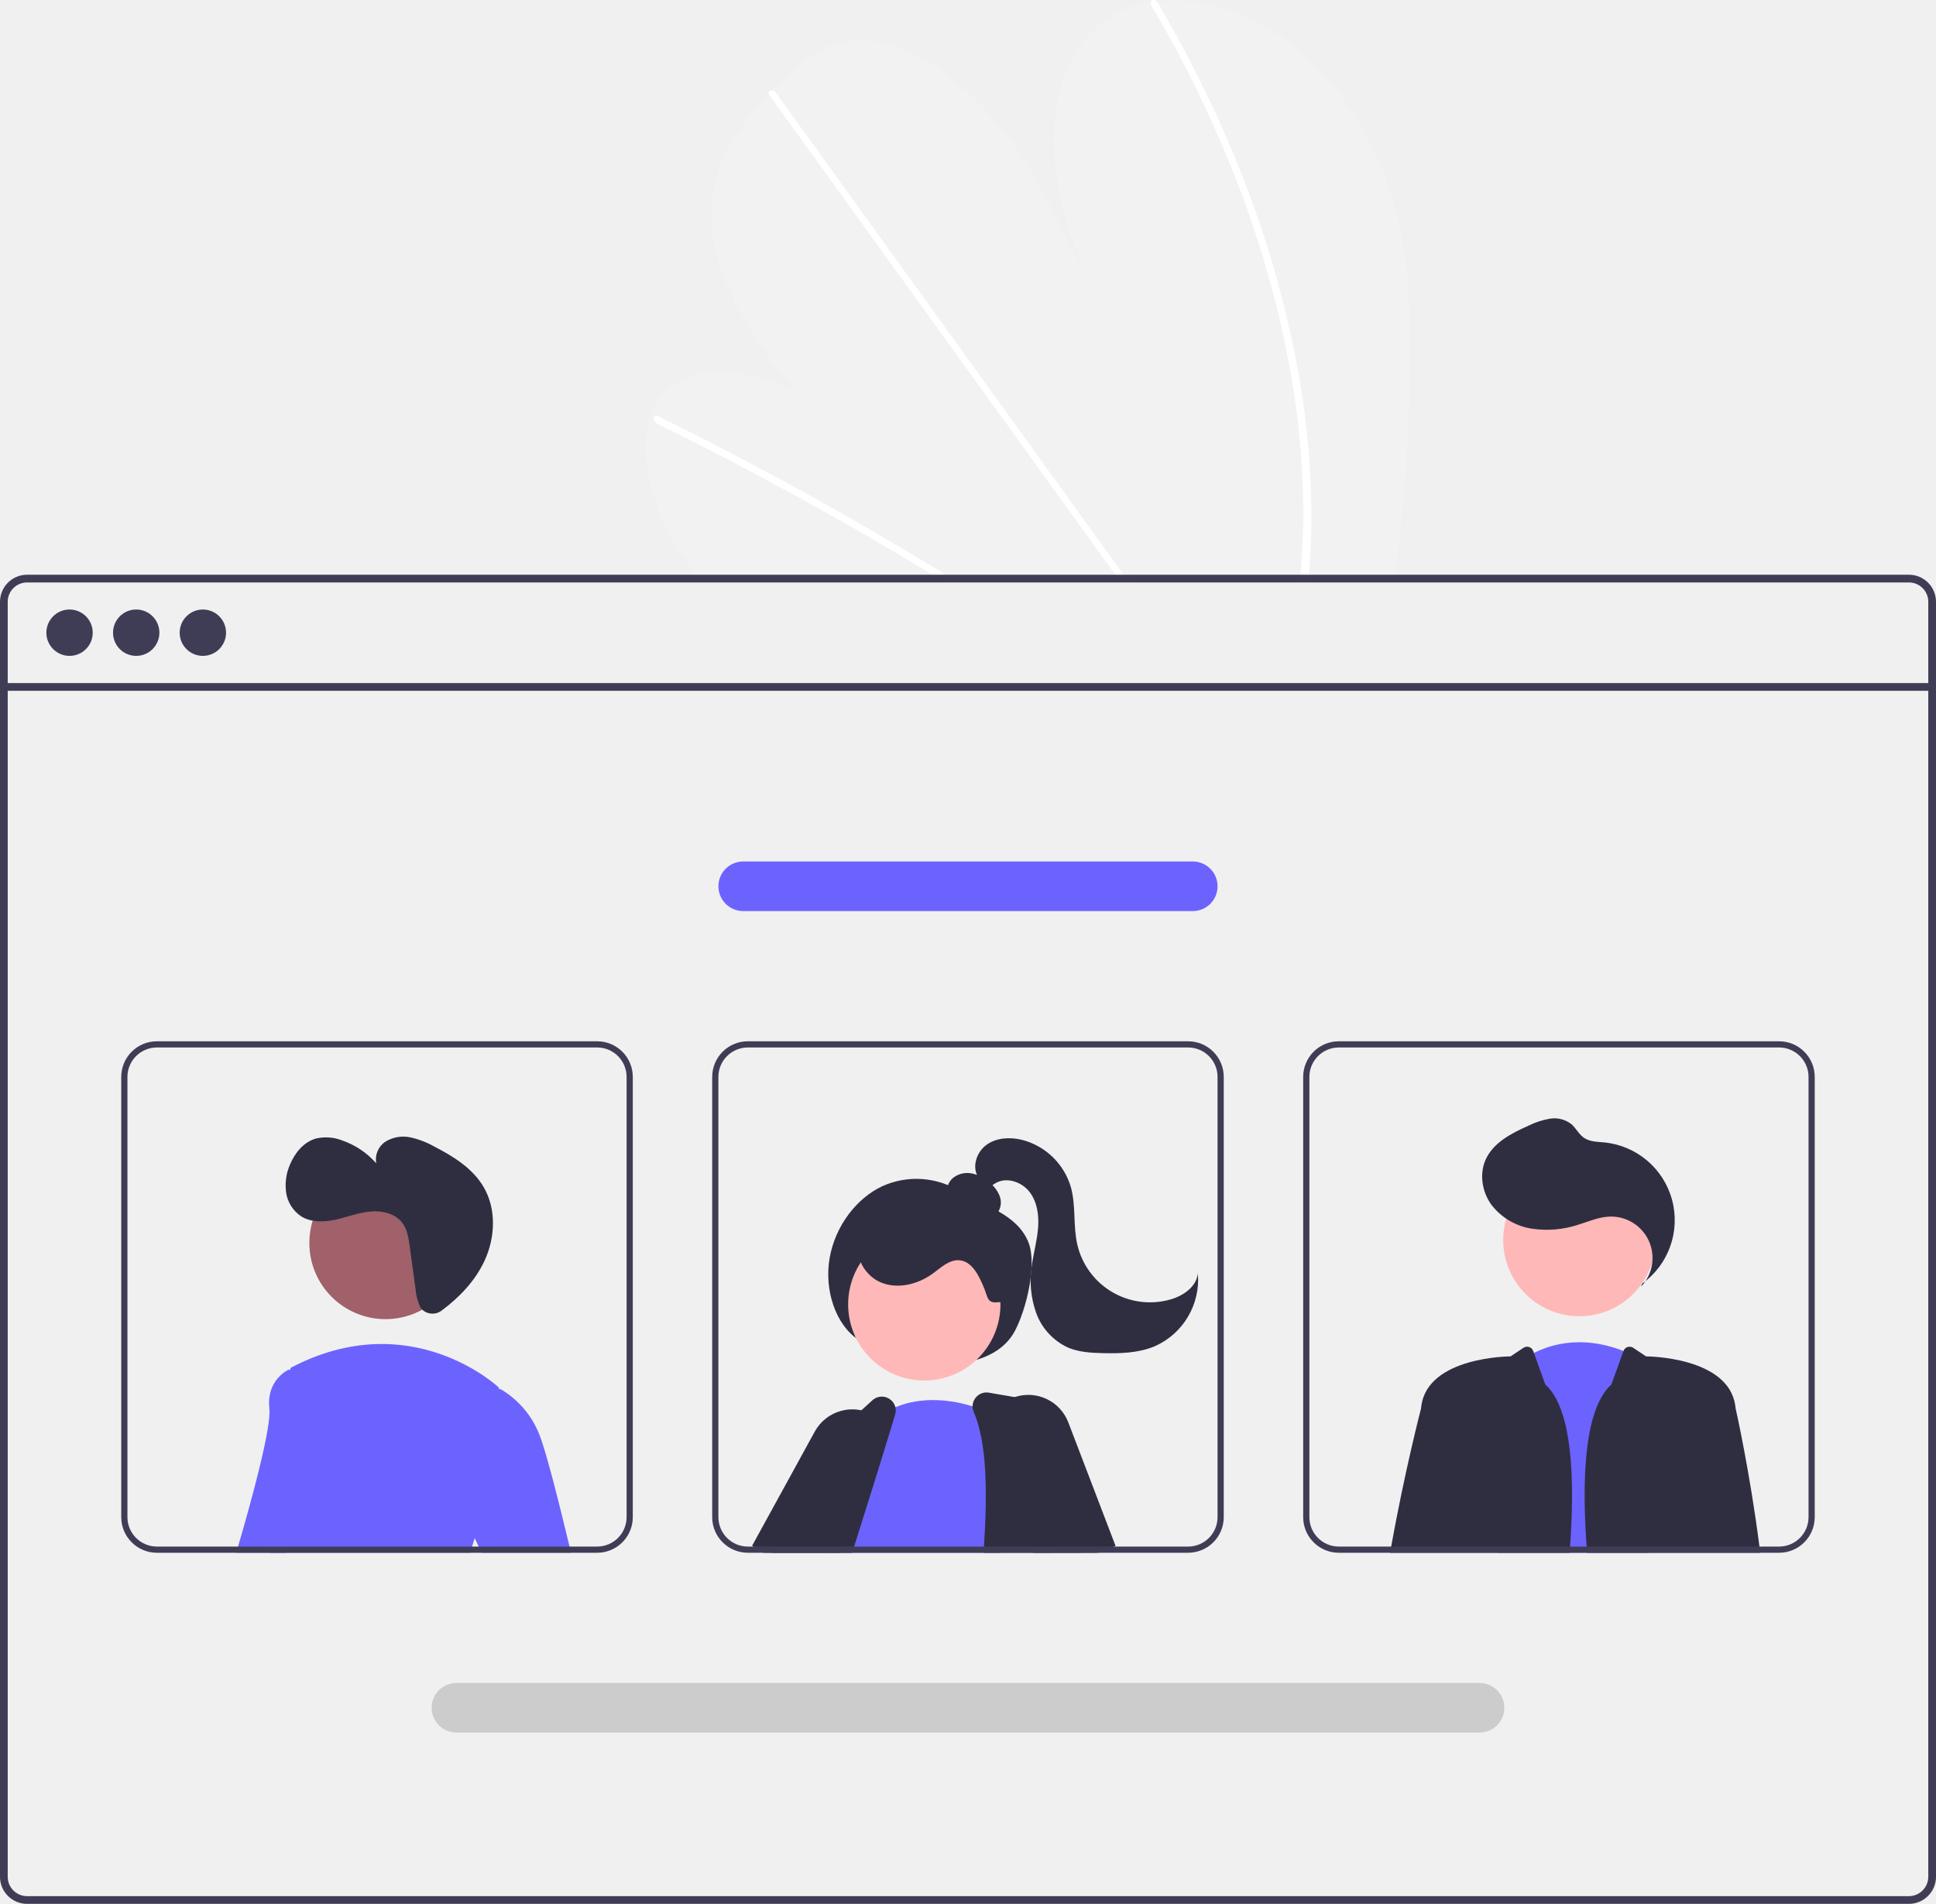
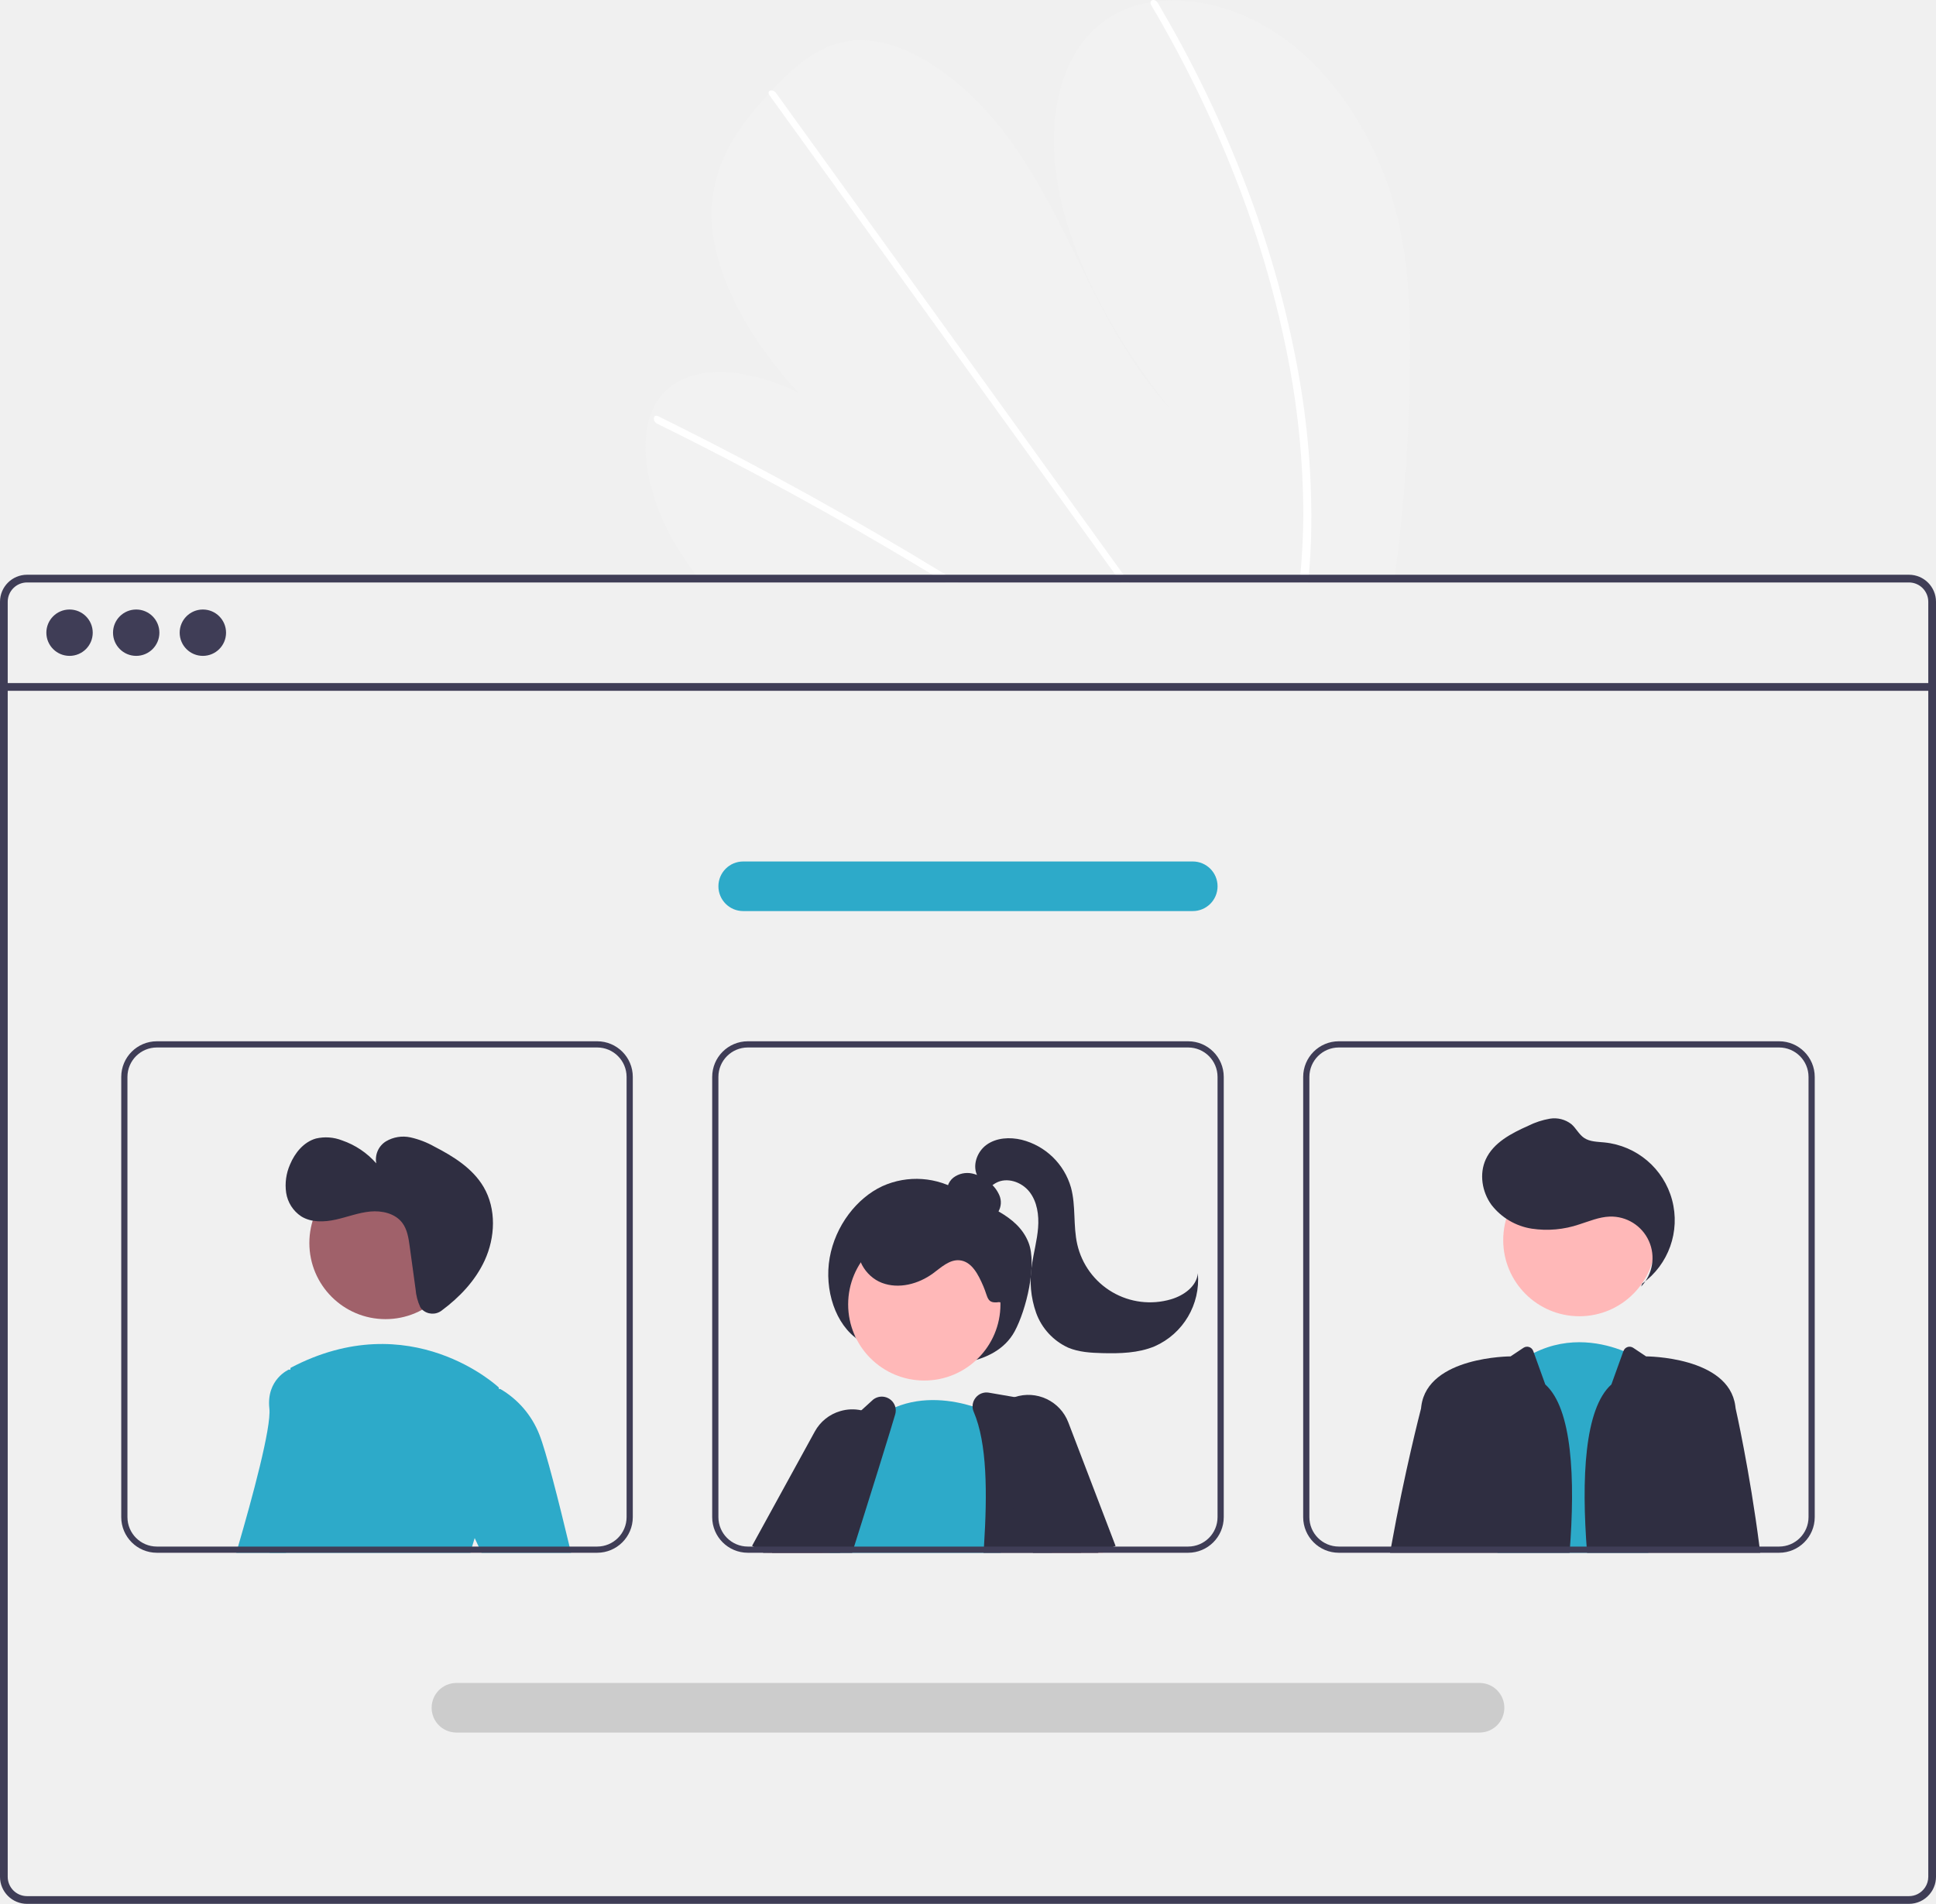
<svg xmlns="http://www.w3.org/2000/svg" id="aff82094-dd84-4d6a-a3ba-e579cac0668b" data-name="Layer 1" width="624.45" height="614.164" viewBox="0 0 624.45 614.164">
  <path d="M742.585,257.032a554.594,554.594,0,0,1-4.83,71.29c-.11.83-.23,1.66-.34,2.49H514.135c-.66-.82-1.31-1.65-1.94-2.49-2.1-2.78-4.07-5.64-5.88-8.6-8.7-14.26-12.74-30.99-8.85-42.57l.07-.18a20.282,20.282,0,0,1,3.92-6.9c8.96-10.2,27.2-8.61,43.79-.51-14.93-16.16-26.86-36.59-27.86-54.88-.98-17.84,8.28-30.64,18.34-41.53.33-.36.66-.71.99-1.06.16-.18.33-.35.49-.53,7.85-8.3,17.01-16.49,30.34-15.58,14.62,1,30.89,13.15,42.33,27.35,11.44,14.19,19.08,30.34,26.82,46.1,7.75,15.75,16.13,31.9,28.5,45.33-16.77-20.97-30.33-44.86-35.42-68.14s-.85-45.69,13.93-56.75a34.713,34.713,0,0,1,15.17-6.22c.64-.11,1.29-.2,1.95-.28,13.73-1.64,30.16,3.02,44.18,14.3,15.44,12.42,26.2,30.9,31.6,48.47C742.005,223.712,742.665,240.652,742.585,257.032Z" transform="translate(-287.7751 -142.9181)" fill="#f2f2f2" />
  <path d="M596.915,330.812h-4.27q-2.041-1.26-4.1-2.49c-.85-.53-1.71-1.04-2.57-1.56q-21.315-12.855-42.89-24.65-21.555-11.805-43.32-22.51a1.789,1.789,0,0,1-1.04-2.04.516.516,0,0,1,.07-.15c.2-.38.65-.54,1.31-.22,1.78.88,3.57,1.76,5.35,2.66q21.825,10.89,43.47,22.88,21.63,11.985,43.02,25.04c.3.18.6.37.9.55C594.205,329.152,595.555,329.982,596.915,330.812Z" transform="translate(-287.7751 -142.9181)" fill="#fff" />
  <path d="M651.965,330.812h-2.64c-.6-.83-1.19-1.66-1.79-2.49q-21.149-29.31-42.29-58.62-34.62-47.985-69.22-95.97a1.7,1.7,0,0,1-.3-.58c-.2-.71.32-1.13.99-1.06a2.006,2.006,0,0,1,1.4.88q19.41,26.91,38.81,53.8,34.44,47.745,68.87,95.48c1.46,2.02,2.92,4.05,4.38,6.07C650.775,329.152,651.375,329.982,651.965,330.812Z" transform="translate(-287.7751 -142.9181)" fill="#fff" />
  <path d="M710.695,315.152c-.11,4.45-.38,8.83-.74,13.17q-.105,1.245-.21,2.49h-2.77c.08-.83.16-1.66.23-2.49.55-6.27.93-12.61.95-19.12a266.656,266.656,0,0,0-5.55-53.72,334.665,334.665,0,0,0-16.57-55.75,383.492,383.492,0,0,0-26.91-55.1,1.476,1.476,0,0,1-.25-.98c.11-.79,1.16-1.03,1.95-.28a2.293,2.293,0,0,1,.4.5q1.935,3.285,3.8,6.59a383.227,383.227,0,0,1,25.77,55.3,333.082,333.082,0,0,1,15.47,55.84A263.074,263.074,0,0,1,710.695,315.152Z" transform="translate(-287.7751 -142.9181)" fill="#fff" />
  <path d="M903.495,328.322h-607a8.728,8.728,0,0,0-8.72,8.72V748.362a8.728,8.728,0,0,0,8.72,8.72h607a8.712,8.712,0,0,0,6.63-3.06,2.046,2.046,0,0,0,.19-.24,8.167,8.167,0,0,0,1.25-2.11,8.507,8.507,0,0,0,.66-3.31V337.042A8.73,8.73,0,0,0,903.495,328.322Zm6.24,420.04a6.175,6.175,0,0,1-1.03,3.42,6.446,6.446,0,0,1-2.36,2.12,6.184,6.184,0,0,1-2.85.69h-607a6.238,6.238,0,0,1-6.23-6.23V337.042a6.238,6.238,0,0,1,6.23-6.23h607a6.239,6.239,0,0,1,6.24,6.23Z" transform="translate(-287.7751 -142.9181)" fill="#3f3d56" />
  <rect x="1.243" y="220.353" width="621.957" height="2.493" fill="#3f3d56" />
  <circle cx="22.432" cy="204.1" r="7.478" fill="#3f3d56" />
  <circle cx="43.932" cy="204.1" r="7.478" fill="#3f3d56" />
  <circle cx="65.433" cy="204.1" r="7.478" fill="#3f3d56" />
  <path d="M564.752,575.192c-7.479-4.869-11.199-16.184-9.367-26.531s8.734-19.261,17.008-23.104a26.649,26.649,0,0,1,25.228,1.793c7.587,4.639,18.317,7.18,21.92,16.462,2.769,7.133-.743,21.617-4.469,28.546-3.221,5.988-9.341,8.727-15.091,9.918a45.34,45.34,0,0,1-36.669-8.461Z" transform="translate(-287.7751 -142.9181)" fill="#2f2e41" />
  <polygon points="273.076 487.234 267.096 497.544 266.306 498.904 265.156 500.904 247.526 500.904 248.716 498.904 251.796 493.714 258.976 481.594 267.106 484.844 273.076 487.234" fill="#ffb8b8" />
  <path d="M533.981,643.822l-3.22-2-.4-.25,20.21-36.83a13.731,13.731,0,0,1,8.25-6.62,13.575,13.575,0,0,1,6.78-.25,13.354,13.354,0,0,1,3.74,1.4,13.089,13.089,0,0,1,1.39.88,13.349,13.349,0,0,1,4.1,4.62,13.817,13.817,0,0,1-.42,13.95l-7.79,12.45-6.66,10.65-1.25,2h-24.73Z" transform="translate(-287.7751 -142.9181)" fill="#2f2e41" />
  <circle cx="298.13" cy="420.784" r="24.561" fill="#ffb8b8" />
-   <path d="M610.561,643.822h-55.21l.25-.71q-.21-.645-.39-1.29c-.13-.45-.24-.91-.34-1.36a30.194,30.194,0,0,1,.01-12.7c3.05-14.98,15.22-27.15,15.22-27.15.21-.16.42-.31.63-.46a27.785,27.785,0,0,1,5.85-3.28c9.04-3.75,18.52-2.24,24.89-.3a49.669,49.669,0,0,1,6.49,2.47c.74.35,1.14.57,1.14.57l.63,19.21.76,23Z" transform="translate(-287.7751 -142.9181)" fill="#6c63ff" />
+   <path d="M610.561,643.822h-55.21l.25-.71q-.21-.645-.39-1.29c-.13-.45-.24-.91-.34-1.36a30.194,30.194,0,0,1,.01-12.7c3.05-14.98,15.22-27.15,15.22-27.15.21-.16.42-.31.63-.46a27.785,27.785,0,0,1,5.85-3.28c9.04-3.75,18.52-2.24,24.89-.3a49.669,49.669,0,0,1,6.49,2.47c.74.35,1.14.57,1.14.57l.63,19.21.76,23Z" transform="translate(-287.7751 -142.9181)" fill="#2daac9" />
  <path d="M636.101,641.822l-4.22-21.46-4.26-21.64a4.519,4.519,0,0,0-3.65-3.57l-8.92-1.54-8.3-1.43a4.459,4.459,0,0,0-4.31,1.65,4.41,4.41,0,0,0-.97,2.74,4.521,4.521,0,0,0,.37,1.79c4.33,10.1,4.41,26.09,3.31,43.46-.05.66-.09,1.33-.14,2H636.501Z" transform="translate(-287.7751 -142.9181)" fill="#2f2e41" />
  <path d="M576.581,596.872a4.527,4.527,0,0,0-7.15-2.48l-3.83,3.48-15.68,14.28a4.345,4.345,0,0,0-1.12,1.59c-1.77,4.23-5.22,12.58-9.23,22.89q-.975,2.52-2.01,5.19c-.24.66-.5,1.33-.76,2h25.84c.21-.67.42-1.34.63-2,1.15-3.63,2.27-7.19,3.35-10.65,3.16-10.05,6.01-19.18,8.21-26.4q.915-3,1.67-5.54A4.528,4.528,0,0,0,576.581,596.872Z" transform="translate(-287.7751 -142.9181)" fill="#2f2e41" />
  <polygon points="354.126 500.904 355.796 500.904 355.566 500.344 354.956 498.904 345.546 476.574 344.106 477.444 332.546 484.434 338.476 498.904 339.296 500.904 348.726 500.904 354.126 500.904" fill="#ffb8b8" />
  <path d="M632.361,601.782a13.821,13.821,0,0,0-17.31-8.17,12.41,12.41,0,0,0-1.27.5,13.647,13.647,0,0,0-5.82,4.93,13.205,13.205,0,0,0-1.43,2.77,13.742,13.742,0,0,0,.31,10.57l2.89,6.44,10.34,23,.9,2H641.901l1.44-.56,3.74-1.44.52-.2Z" transform="translate(-287.7751 -142.9181)" fill="#2f2e41" />
  <path d="M605.195,535.494a4.063,4.063,0,0,0,4.622-1.754,5.851,5.851,0,0,0,.338-5.143,10.736,10.736,0,0,0-3.195-4.215,12.406,12.406,0,0,0-5.617-2.908,7.461,7.461,0,0,0-6.053,1.331,5.377,5.377,0,0,0-1.826,5.722c.636,1.844,2.358,3.08,4.079,4a27.094,27.094,0,0,0,11.038,3.138Z" transform="translate(-287.7751 -142.9181)" fill="#2f2e41" />
  <path d="M609.973,562.969c-3.949.544-3.442-1.465-5.023-5.124s-3.698-8.002-7.667-8.373c-3.252-.304-5.932,2.296-8.567,4.227-4.696,3.441-11.025,5.126-16.469,3.061s-9.227-8.553-7.161-13.996a11.943,11.943,0,0,1,6.907-6.529,24.028,24.028,0,0,1,9.623-1.337,49.647,49.647,0,0,1,20.864,5.341c4.472,2.272,8.826,5.523,10.522,10.244s2.813,11.355-2.038,12.632Z" transform="translate(-287.7751 -142.9181)" fill="#2f2e41" />
  <path d="M603.177,522.509c-1.952-3.397-.341-8.059,2.853-10.329s7.477-2.493,11.288-1.582a22.166,22.166,0,0,1,15.9,15.411c1.617,5.941.656,12.322,2.025,18.326A24.049,24.049,0,0,0,665.466,562.06c4.102-1.205,8.271-4.133,8.674-8.389A23.518,23.518,0,0,1,660.212,577.22c-5.285,2.205-11.18,2.348-16.905,2.201-3.731-.096-7.546-.32-10.988-1.764A19.667,19.667,0,0,1,621.986,566.454a31.129,31.129,0,0,1-1.375-15.435c.563-4.028,1.684-7.977,1.997-12.032s-.281-8.386-2.781-11.594-7.276-4.847-10.83-2.87c-1.429.795-2.581,2.093-4.133,2.605s-3.752-.388-3.611-2.017Z" transform="translate(-287.7751 -142.9181)" fill="#2f2e41" />
-   <path d="M770.781,643.822l.19-2,5.64-58.68a35.917,35.917,0,0,1,5.93-3.77c11.61-5.85,22.81-3.05,28.87-.63a31.591,31.591,0,0,1,4.64,2.27l3.3,60.81.11,2Z" transform="translate(-287.7751 -142.9181)" fill="#6c63ff" />
+   <path d="M770.781,643.822l.19-2,5.64-58.68a35.917,35.917,0,0,1,5.93-3.77c11.61-5.85,22.81-3.05,28.87-.63a31.591,31.591,0,0,1,4.64,2.27l3.3,60.81.11,2Z" transform="translate(-287.7751 -142.9181)" fill="#2daac9" />
  <circle cx="509.419" cy="400.045" r="24.561" fill="#ffb8b8" />
  <path d="M817.122,557.94a13.369,13.369,0,0,0-10.145-22.564c-3.396.114-6.596,1.503-9.838,2.523a32.535,32.535,0,0,1-15.285,1.376,20.41,20.41,0,0,1-13.016-7.686c-3.039-4.177-3.986-9.969-1.84-14.667,2.478-5.423,8.268-8.412,13.714-10.84a25.063,25.063,0,0,1,6.962-2.288,8.929,8.929,0,0,1,6.926,1.746c1.53,1.316,2.427,3.295,4.093,4.436,1.875,1.284,4.31,1.25,6.571,1.477a25.205,25.205,0,0,1,12.208,45.54Z" transform="translate(-287.7751 -142.9181)" fill="#2f2e41" />
  <path d="M786.201,589.532l-3.66-10.16-.229-.633a2.104,2.104,0,0,0-3.146-1.037l-4.155,2.77s-26.65,0-28.79,15.99c-.03.25-.07.53-.1.83a.155.155,0,0,1-.01.04c-.27,1.05-5.3,20.49-9.62,44.49-.12.66-.24,1.33-.36,2h57.91v-0C795.926,619.713,794.871,597.297,786.201,589.532Z" transform="translate(-287.7751 -142.9181)" fill="#2f2e41" />
  <path d="M855.281,641.822c-3.16-24.62-7.68-44.53-7.68-44.53-.04-.3-.08-.58-.11-.83-2.13-15.99-28.78-15.99-28.78-15.99l-4.153-2.769a2.104,2.104,0,0,0-3.147,1.039l-3.89,10.79c-8.67,7.765-9.725,30.181-7.84,54.289l0.0.001h55.85C855.451,643.152,855.361,642.482,855.281,641.822Z" transform="translate(-287.7751 -142.9181)" fill="#2f2e41" />
-   <path d="M386.201,585.762l-5.94,56.06-.21,2H363.981c.19-.65.38-1.32.58-2,4.56-15.64,10.77-38.47,10.1-44.52-1.05-9.44,6.3-12.59,6.3-12.59l.46.09Z" transform="translate(-287.7751 -142.9181)" fill="#6c63ff" />
+   <path d="M386.201,585.762l-5.94,56.06-.21,2H363.981c.19-.65.38-1.32.58-2,4.56-15.64,10.77-38.47,10.1-44.52-1.05-9.44,6.3-12.59,6.3-12.59l.46.09Z" transform="translate(-287.7751 -142.9181)" fill="#2daac9" />
  <circle cx="124.343" cy="400.979" r="24.561" fill="#a0616a" />
-   <path d="M443.911,631.922a40.266,40.266,0,0,0-3.03,7.16c-.29.88-.57,1.8-.83,2.74-.19.65-.36,1.32-.53,2H374.741c.09-.66.17-1.33.26-2,3.31-26.15,5.99-52.69,6.42-57.02.04-.41.06-.62.06-.62,38.82-20.46,67.15,6.3,67.15,6.3s.04.19.1.56C449.351,594.782,452.511,616.622,443.911,631.922Z" transform="translate(-287.7751 -142.9181)" fill="#6c63ff" />
-   <path d="M440.881,639.082l-4.32-9.26,1.05-36.72,11.12-2.06.39-.07a29.445,29.445,0,0,1,12.62,14.72c2.16,5.4,6.27,21.64,9.74,36.13.16.67.32,1.34.48,2H443.091l-.93-2Z" transform="translate(-287.7751 -142.9181)" fill="#6c63ff" />
+   <path d="M443.911,631.922a40.266,40.266,0,0,0-3.03,7.16c-.29.88-.57,1.8-.83,2.74-.19.65-.36,1.32-.53,2H374.741c.09-.66.17-1.33.26-2,3.31-26.15,5.99-52.69,6.42-57.02.04-.41.06-.62.06-.62,38.82-20.46,67.15,6.3,67.15,6.3s.04.19.1.56C449.351,594.782,452.511,616.622,443.911,631.922Z" transform="translate(-287.7751 -142.9181)" fill="#2daac9" />
+   <path d="M440.881,639.082l-4.32-9.26,1.05-36.72,11.12-2.06.39-.07a29.445,29.445,0,0,1,12.62,14.72c2.16,5.4,6.27,21.64,9.74,36.13.16.67.32,1.34.48,2H443.091l-.93-2Z" transform="translate(-287.7751 -142.9181)" fill="#2daac9" />
  <path d="M480.391,478.822h-142.02a11.504,11.504,0,0,0-11.49,11.49v142.02a11.504,11.504,0,0,0,11.49,11.49h142.02a11.497,11.497,0,0,0,11.49-11.49v-142.02A11.497,11.497,0,0,0,480.391,478.822Zm9.49,153.51a9.498,9.498,0,0,1-9.49,9.49h-142.02a9.505,9.505,0,0,1-9.49-9.49v-142.02a9.505,9.505,0,0,1,9.49-9.49h142.02a9.498,9.498,0,0,1,9.49,9.49Zm-109.62,9.49-.21,2h59.47c.17-.68.34-1.35.53-2Z" transform="translate(-287.7751 -142.9181)" fill="#3f3d56" />
  <path d="M671.001,478.822h-142.02a11.504,11.504,0,0,0-11.49,11.49v142.02a11.504,11.504,0,0,0,11.49,11.49h142.02a11.497,11.497,0,0,0,11.49-11.49v-142.02A11.497,11.497,0,0,0,671.001,478.822Zm9.49,153.51a9.498,9.498,0,0,1-9.49,9.49h-142.02a9.505,9.505,0,0,1-9.49-9.49v-142.02a9.505,9.505,0,0,1,9.49-9.49h142.02a9.498,9.498,0,0,1,9.49,9.49Zm-125.28,9.49q.18.645.39,1.29l-.25.71h49.66c.05-.67.09-1.34.14-2Z" transform="translate(-287.7751 -142.9181)" fill="#3f3d56" />
  <path d="M861.621,478.822h-142.02a11.497,11.497,0,0,0-11.49,11.49v142.02a11.497,11.497,0,0,0,11.49,11.49h142.02a11.504,11.504,0,0,0,11.49-11.49v-142.02A11.504,11.504,0,0,0,861.621,478.822Zm9.49,153.51a9.504,9.504,0,0,1-9.49,9.49h-142.02a9.498,9.498,0,0,1-9.49-9.49v-142.02a9.498,9.498,0,0,1,9.49-9.49h142.02a9.504,9.504,0,0,1,9.49,9.49Zm-76.92,9.49c-.05.66-.1,1.33-.15,2h43.09c.08-.66.17-1.33.25-2Z" transform="translate(-287.7751 -142.9181)" fill="#3f3d56" />
  <path d="M764.996,701.822h-330a8,8,0,1,1,0-16h330a8,8,0,1,1,0,16Z" transform="translate(-287.7751 -142.9181)" fill="#ccc" />
-   <path d="M672.496,436.822h-145a8,8,0,0,1,0-16h145a8,8,0,0,1,0,16Z" transform="translate(-287.7751 -142.9181)" fill="#6c63ff" />
+   <path d="M672.496,436.822h-145a8,8,0,0,1,0-16h145a8,8,0,0,1,0,16Z" transform="translate(-287.7751 -142.9181)" fill="#2daac9" />
  <path d="M423.866,565.296a4.853,4.853,0,0,0,6.346.407c5.789-4.291,10.87-9.632,13.878-16.147,3.446-7.465,3.831-16.625-.324-23.72-3.512-5.998-9.714-9.868-15.896-13.046a28.271,28.271,0,0,0-7.674-2.958,10.937,10.937,0,0,0-7.952,1.283,6.868,6.868,0,0,0-3.101,7.091A25.847,25.847,0,0,0,398.111,510.8a14.267,14.267,0,0,0-8.425-.611c-3.923,1.113-6.786,4.598-8.353,8.362a16.724,16.724,0,0,0-1.262,9.125,11.147,11.147,0,0,0,4.871,7.635c3.243,2.007,7.381,1.862,11.105,1.042s7.33-2.246,11.126-2.606,8.024.586,10.335,3.62c1.627,2.137,2.045,4.928,2.41,7.589l1.9,13.839a16.881,16.881,0,0,0,1.51,5.783A3.333,3.333,0,0,0,423.866,565.296Z" transform="translate(-287.7751 -142.9181)" fill="#2f2e41" />
</svg>
